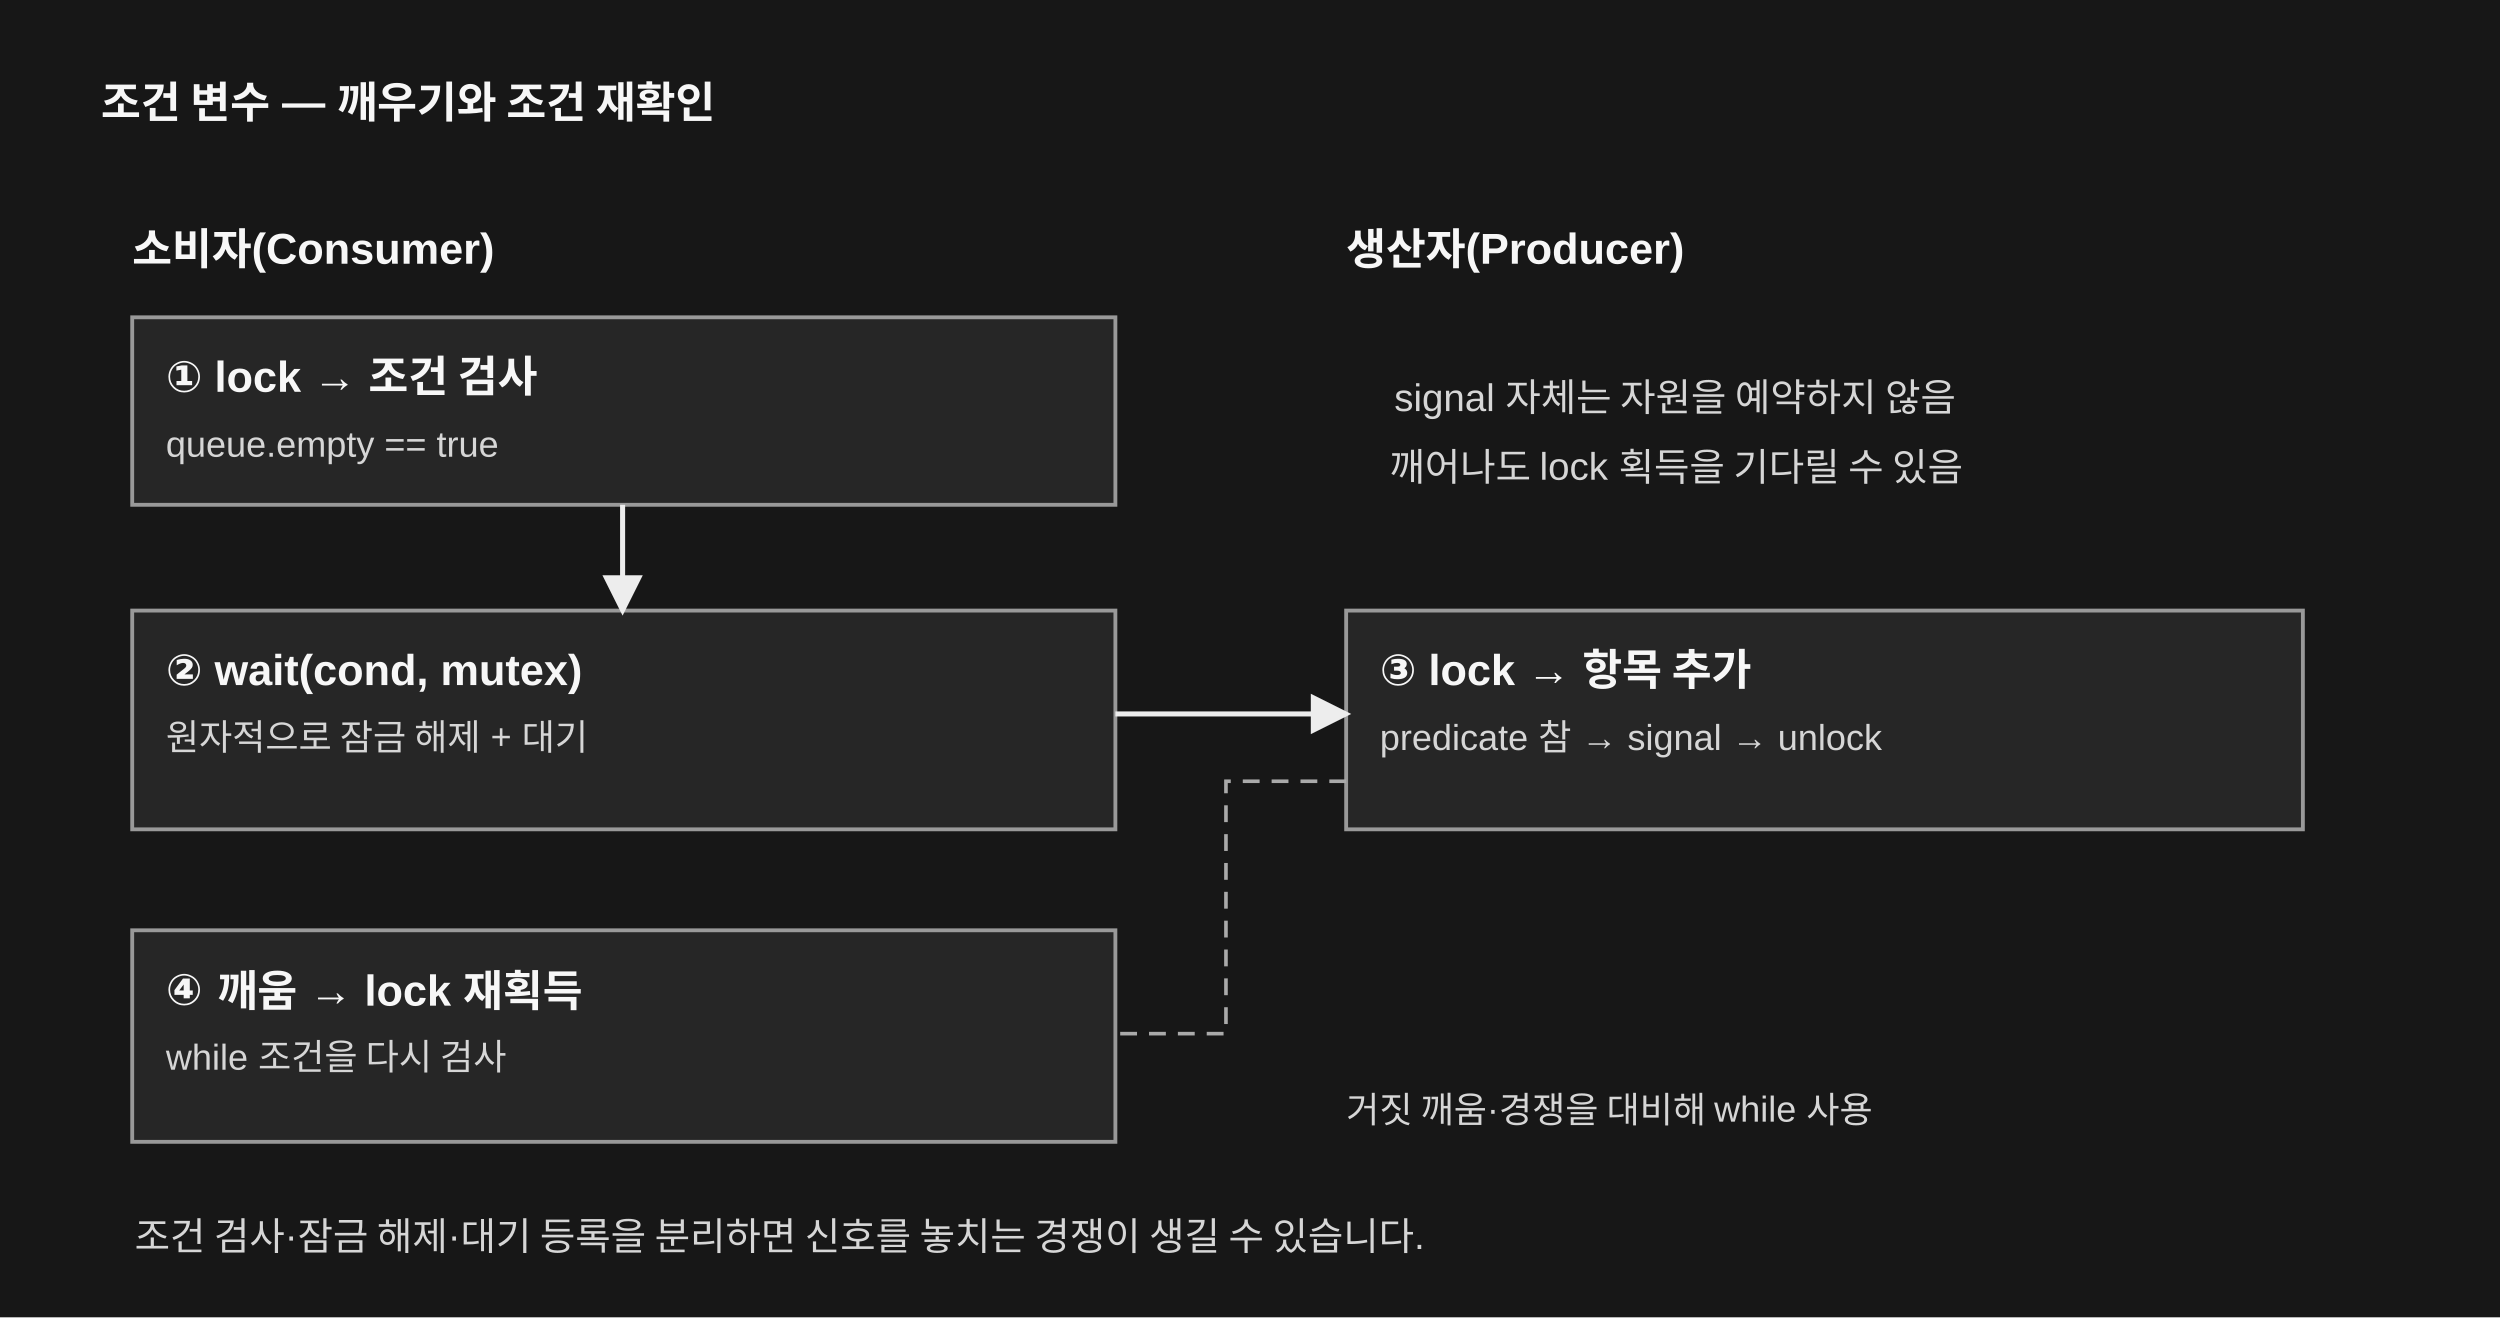
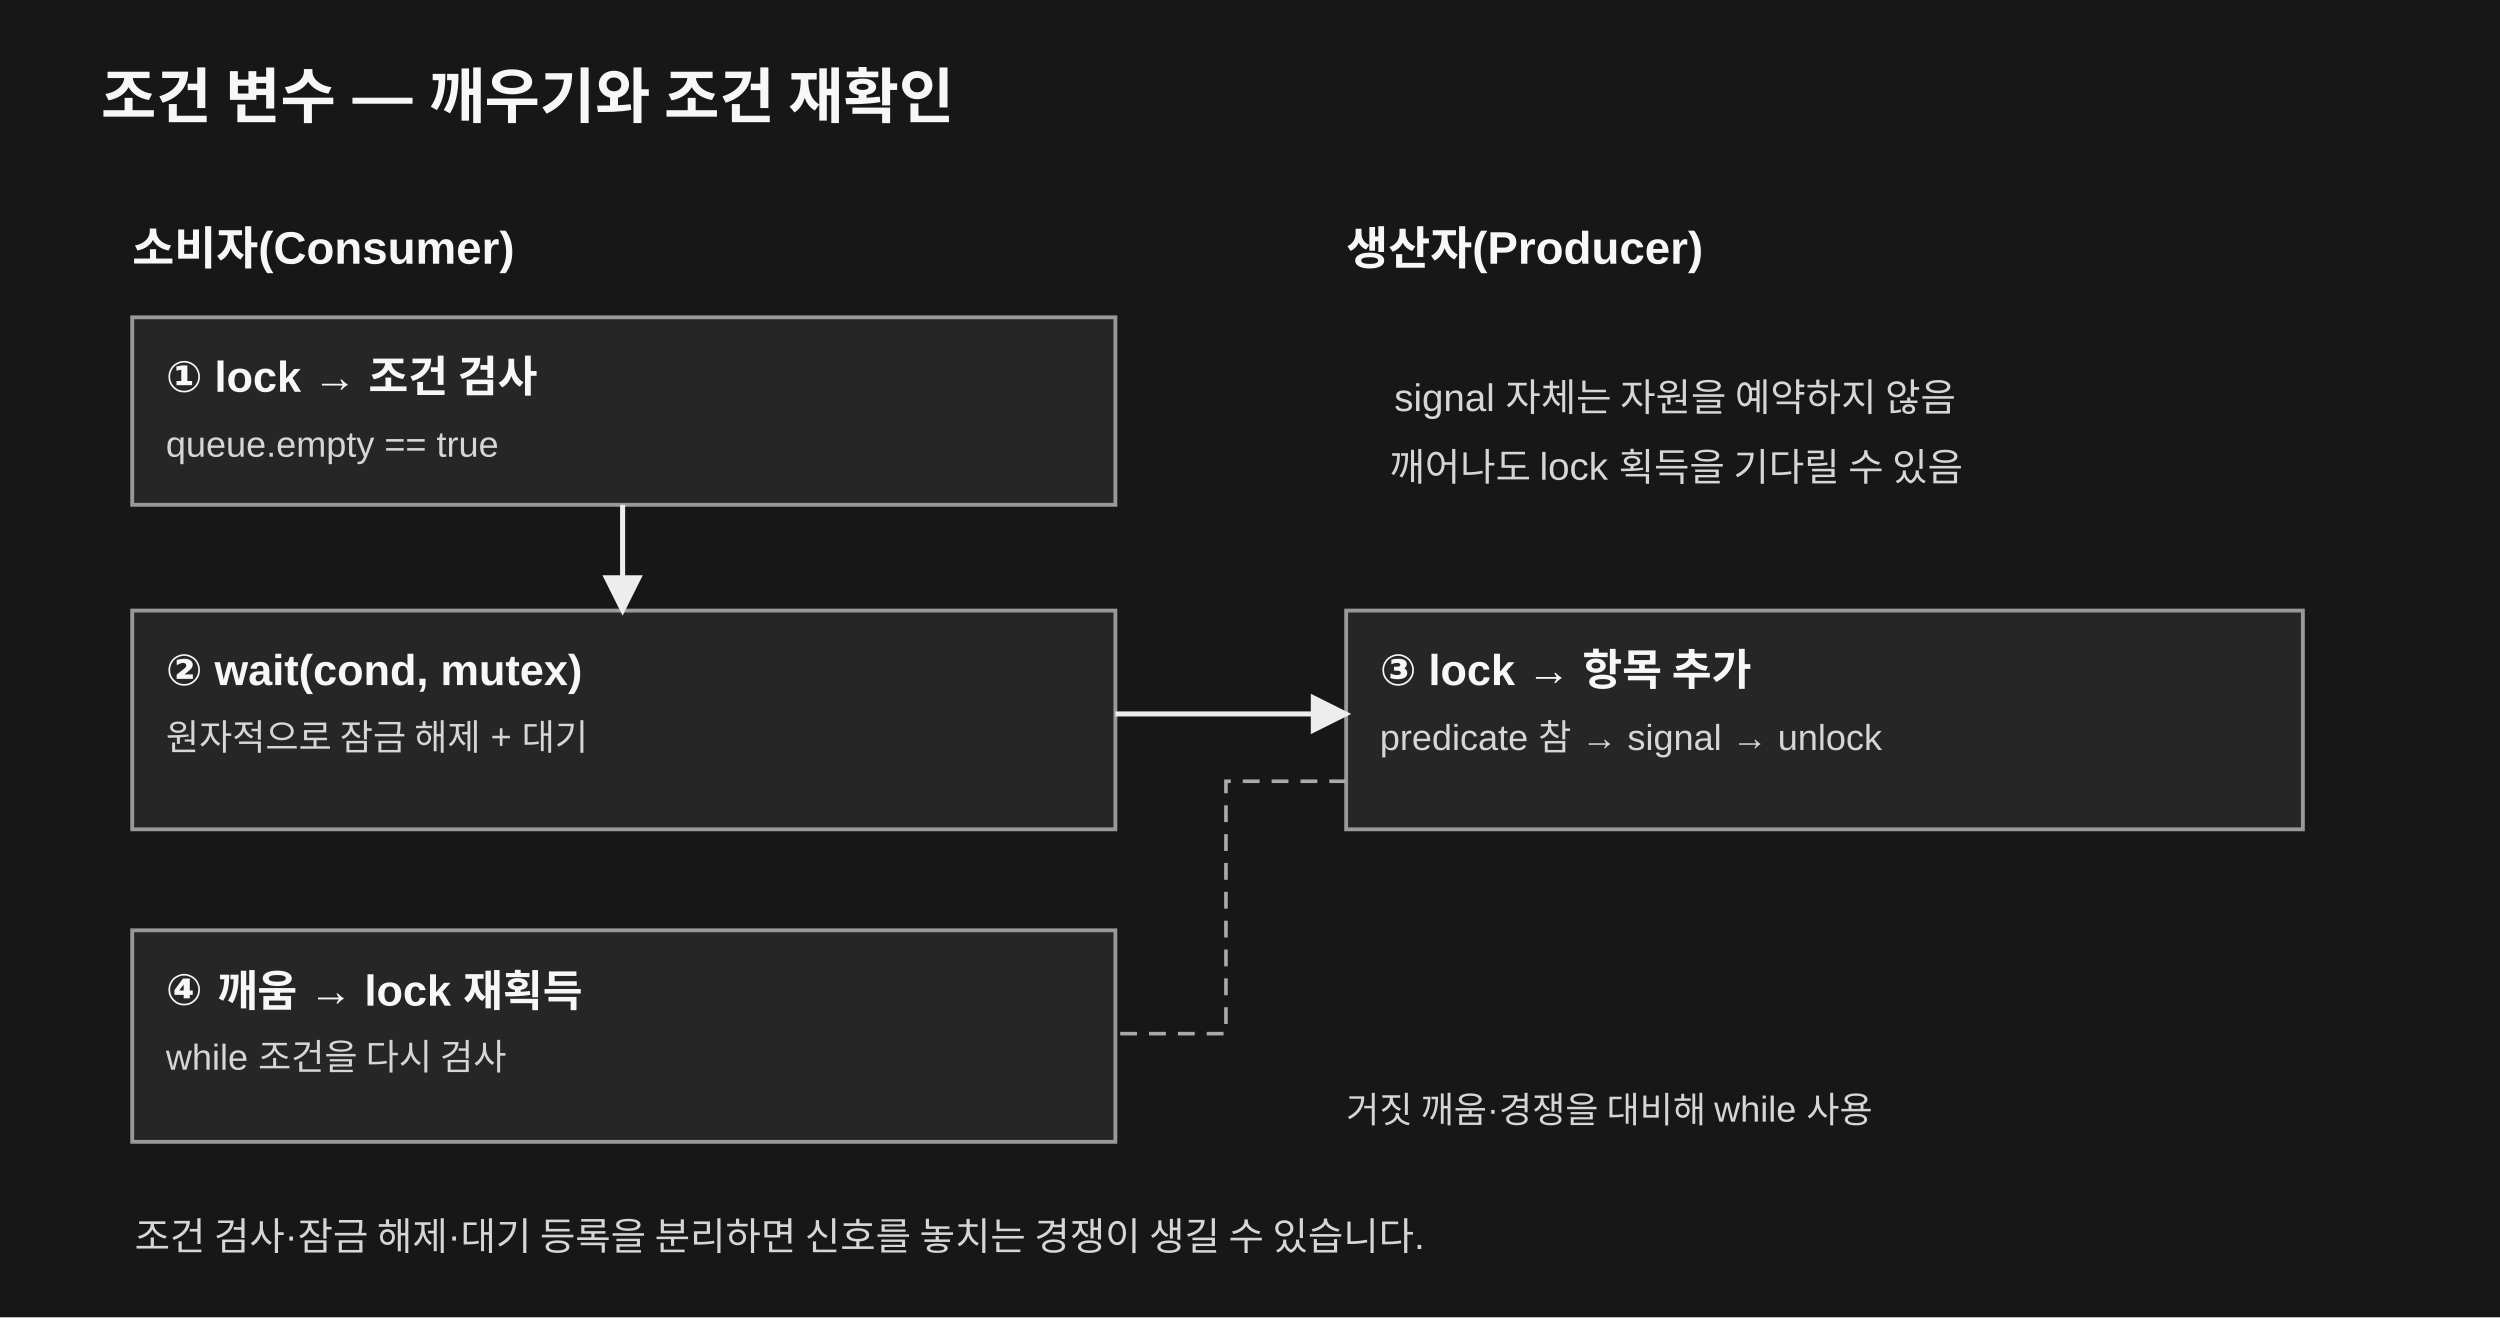
<svg xmlns="http://www.w3.org/2000/svg" viewBox="0 0 1040 548" role="img" aria-labelledby="title desc">
  <defs>
    <marker id="arrowhead" markerWidth="8" markerHeight="8" refX="7" refY="4" orient="auto">
      <path d="M0 0L8 4L0 8Z" fill="#ededed" />
    </marker>
-     <style>.bg{fill:#171717}.box{fill:#262626;stroke:#999;stroke-width:1.6}.linebox{fill:none;stroke:#bbb;stroke-width:1.7}.shade{fill:#363636;stroke:#ededed;stroke-width:1.6}.label{fill:#f7f7f7;font:600 18px Arial,"Noto Sans KR",sans-serif}.sub{fill:#d6d6d6;font-family:Arial,"Noto Sans KR",sans-serif}.arrow{stroke:#ededed;stroke-width:2.1;fill:none;marker-end:url(#arrowhead)}.plain{stroke:#acacac;stroke-width:1.6;fill:none}.dashed{stroke:#aaa;stroke-width:1.5;stroke-dasharray:7 5;fill:none}.divider{stroke:#8d8d8d;stroke-width:1.3}</style>
+     <style>.bg{fill:#171717}.box{fill:#262626;stroke:#999;stroke-width:1.6}.linebox{fill:none;stroke:#bbb;stroke-width:1.7}.shade{fill:#363636;stroke:#ededed;stroke-width:1.6}.label{fill:#f7f7f7;font-family:Arial,"Noto Sans KR",sans-serif;font-weight:600}.sub{fill:#d6d6d6;font-family:Arial,"Noto Sans KR",sans-serif}.arrow{stroke:#ededed;stroke-width:2.1;fill:none;marker-end:url(#arrowhead)}.plain{stroke:#acacac;stroke-width:1.6;fill:none}.dashed{stroke:#aaa;stroke-width:1.5;stroke-dasharray:7 5;fill:none}.divider{stroke:#8d8d8d;stroke-width:1.3}</style>
  </defs>
  <rect class="bg" width="1040" height="548" />
  <text class="label" x="42" y="49" font-size="25" text-anchor="start">조건 변수 — 깨우기와 조건 재확인</text>
  <text class="label" x="55" y="110" font-size="19" text-anchor="start">소비자(Consumer)</text>
  <text class="label" x="560" y="110" font-size="19" text-anchor="start">생산자(Producer)</text>
  <rect class="box" x="55" y="132" width="409" height="78" />
  <text class="label" x="69" y="163" font-size="18" text-anchor="start">① lock → 조건 검사</text>
  <text class="sub" x="69" y="190" font-size="15" text-anchor="start">queue.empty == true</text>
  <rect class="box" x="55" y="254" width="409" height="91" />
  <text class="label" x="69" y="285" font-size="18" text-anchor="start">② wait(cond, mutex)</text>
  <text class="sub" x="69" y="312" font-size="15" text-anchor="start">원자적으로 잠금 해제 + 대기</text>
  <rect class="box" x="560" y="254" width="398" height="91" />
  <text class="label" x="574" y="285" font-size="18" text-anchor="start">③ lock → 항목 추가</text>
  <text class="sub" x="574" y="312" font-size="15" text-anchor="start">predicate 참 → signal → unlock</text>
  <rect class="box" x="55" y="387" width="409" height="88" />
  <text class="label" x="69" y="418" font-size="18" text-anchor="start">④ 깨움 → lock 재획득</text>
  <text class="sub" x="69" y="445" font-size="15" text-anchor="start">while 조건을 다시 검사</text>
  <path class="arrow" d="M259 210V254" />
  <path class="arrow" d="M464 297H560" />
  <path class="dashed" d="M560 325H510V430H464" />
  <text class="sub" x="580" y="171" font-size="16" text-anchor="start">signal 자체는 자원을 예약하지 않음</text>
  <text class="sub" x="578" y="200" font-size="16" text-anchor="start">깨어나도 lock 획득을 기다릴 수 있음</text>
  <text class="sub" x="560" y="467" font-size="15" text-anchor="start">거짓 깨움·경쟁을 대비해 while 사용</text>
  <text class="sub" x="56" y="520" font-size="16" text-anchor="start">조건 검사·잠금 해제·대기 등록을 분리하면 신호를 놓치는 경쟁이 생길 수 있습니다.</text>
</svg>
